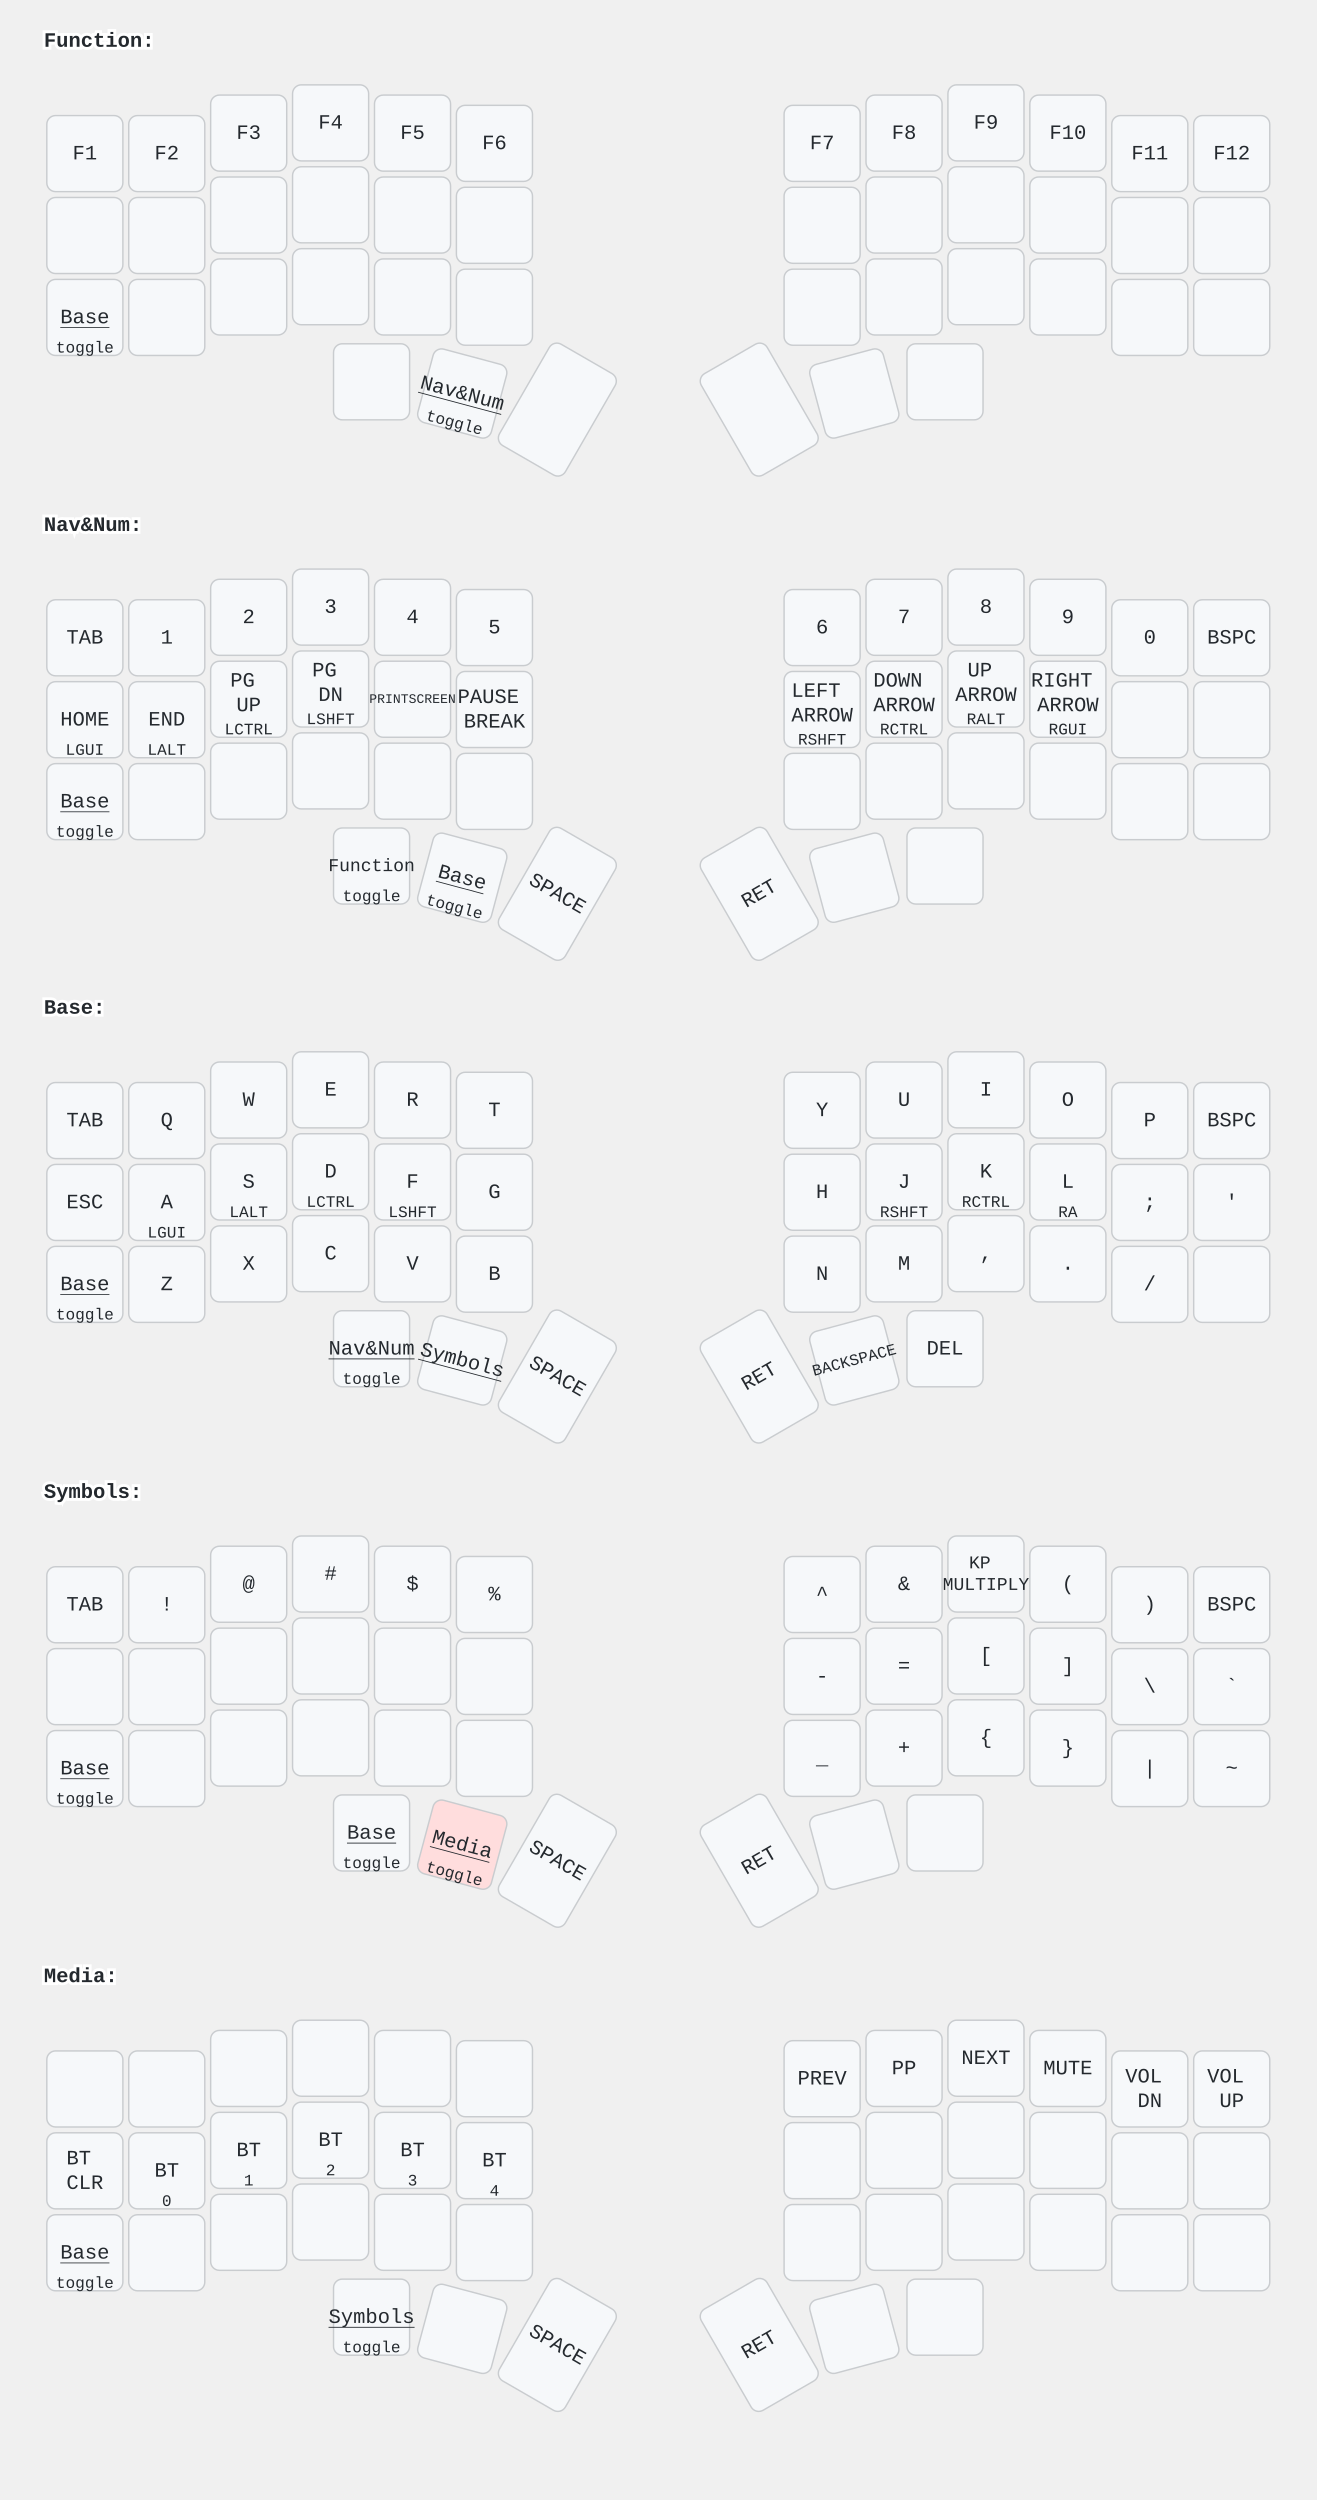
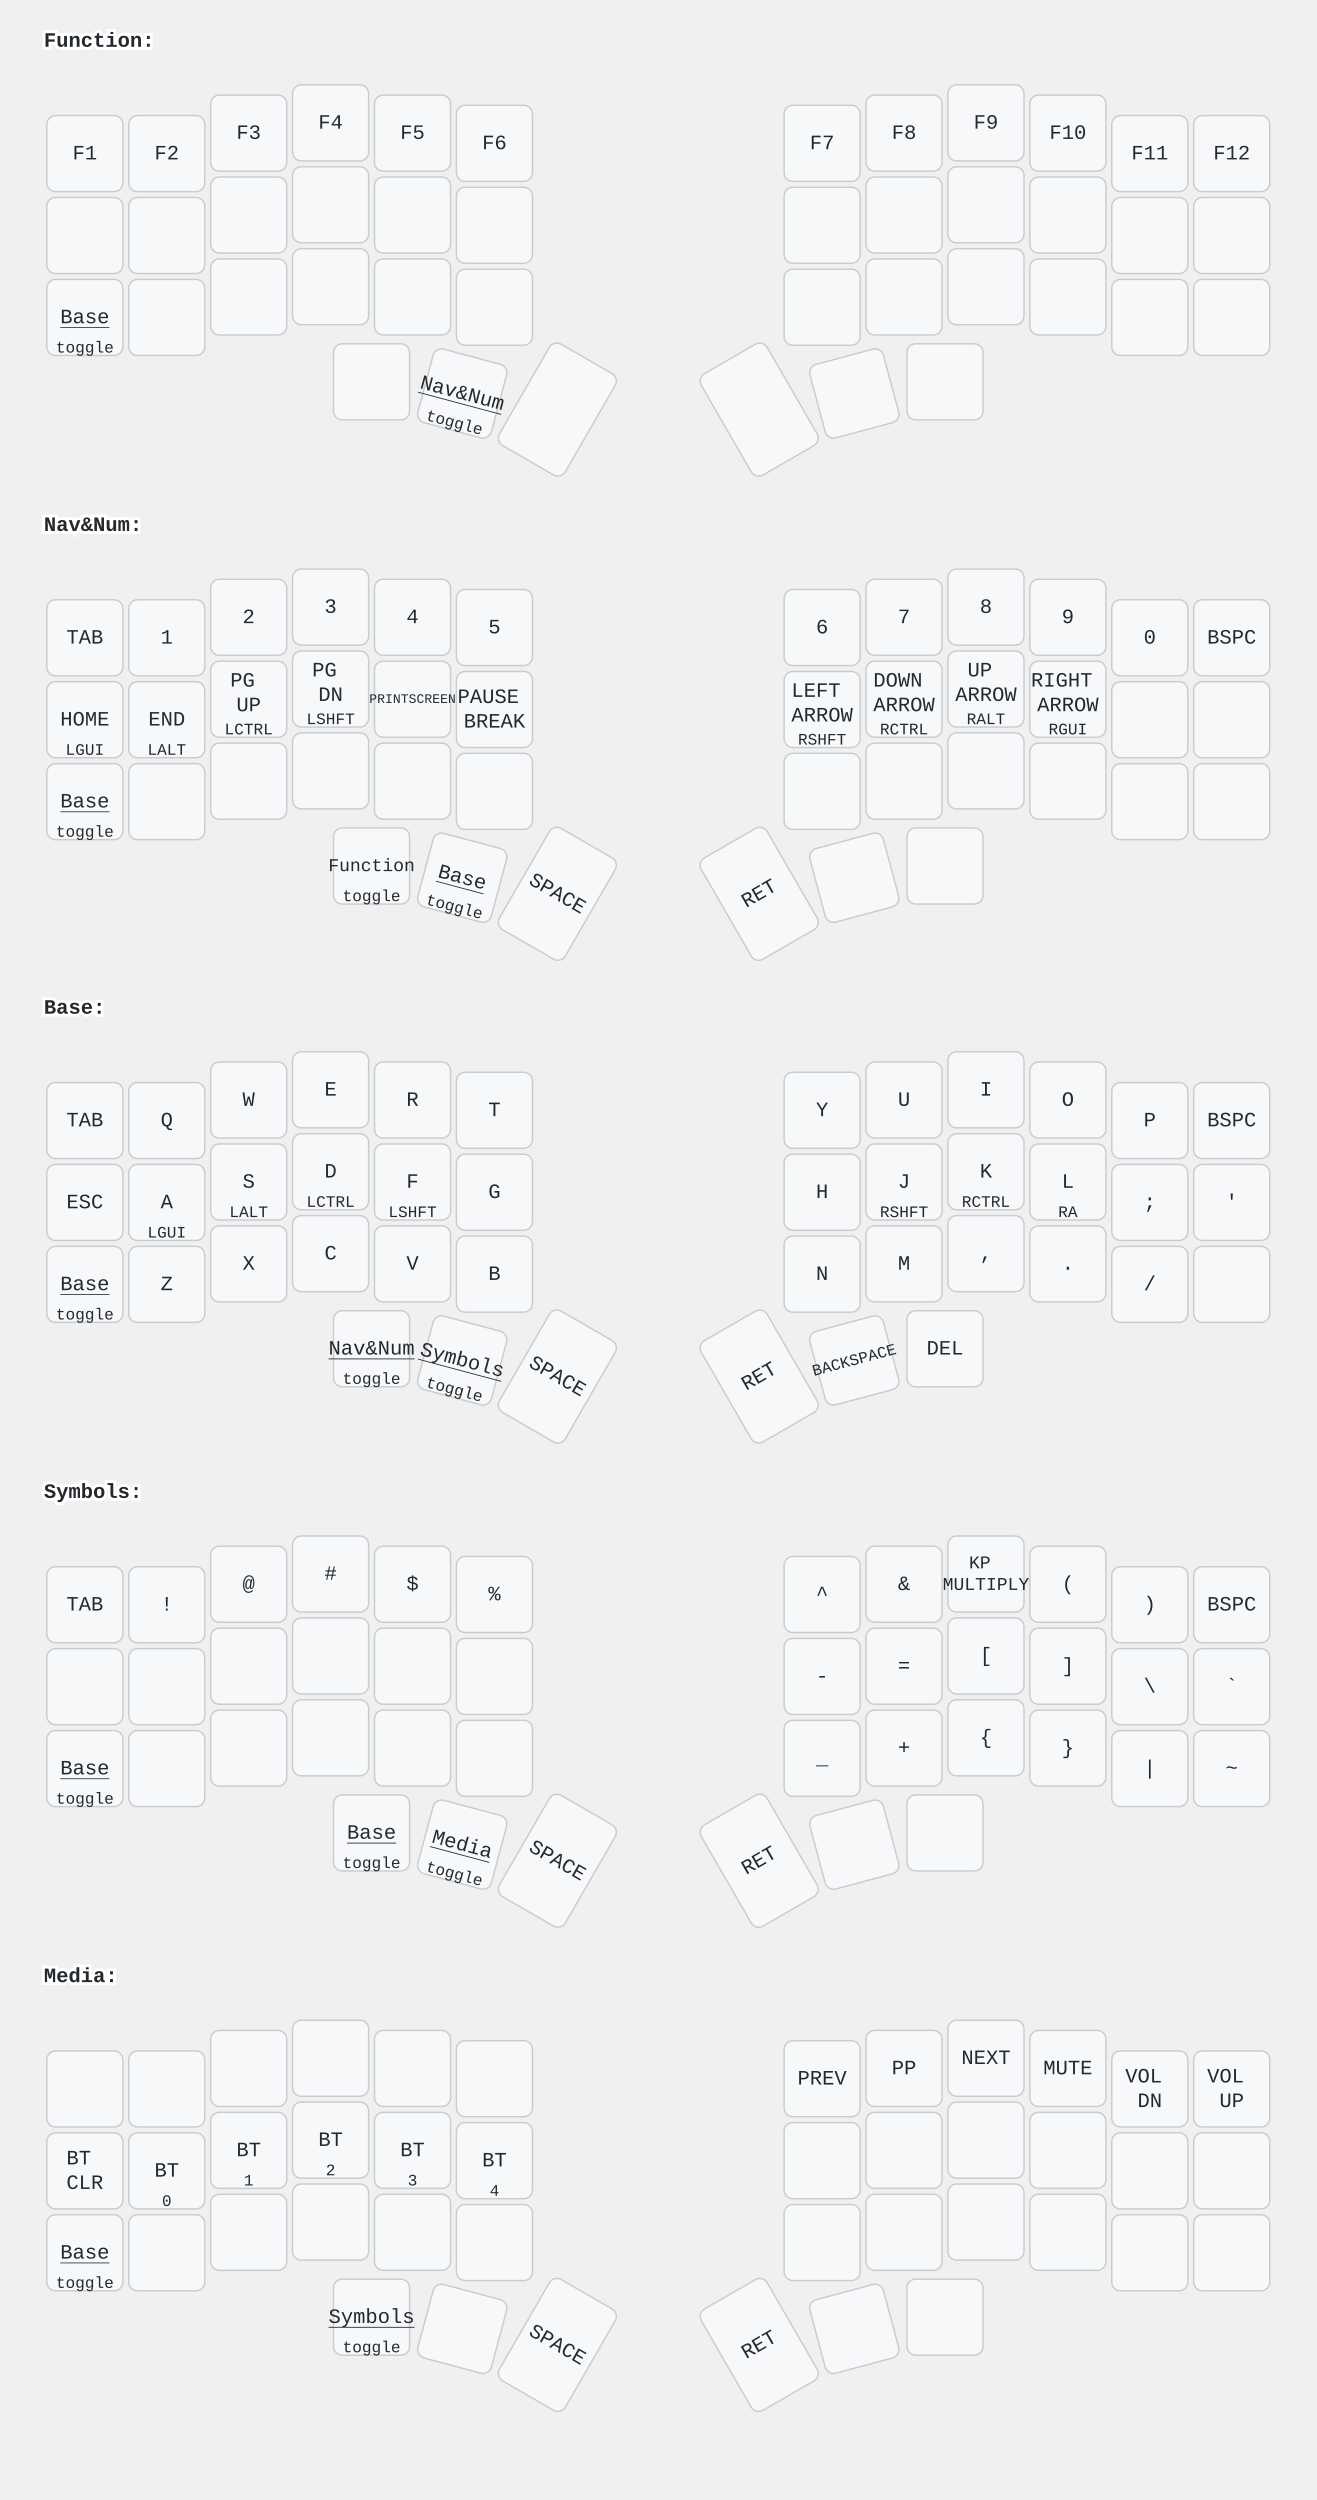
<svg xmlns="http://www.w3.org/2000/svg" width="900" height="1709" viewBox="0 0 900 1709" class="keymap">
  <style>/* inherit to force styles through use tags */
svg path {
    fill: inherit;
}

/* font and background color specifications */
svg.keymap {
    font-family: SFMono-Regular,Consolas,Liberation Mono,Menlo,monospace;
    font-size: 14px;
    font-kerning: normal;
    text-rendering: optimizeLegibility;
    fill: #24292e;
}

/* default key styling */
rect.key {
    fill: #f6f8fa;
}

rect.key, rect.combo {
    stroke: #c9cccf;
    stroke-width: 1;
}

/* default key side styling, only used is draw_key_sides is set */
rect.side {
    filter: brightness(90%);
}

/* color accent for combo boxes */
rect.combo, rect.combo-separate {
    fill: #cdf;
}

/* color accent for held keys */
rect.held, rect.combo.held {
    fill: #fdd;
}

/* color accent for ghost (optional) keys */
rect.ghost, rect.combo.ghost {
    stroke-dasharray: 4, 4;
    stroke-width: 2;
}

text {
    text-anchor: middle;
    dominant-baseline: middle;
}

/* styling for layer labels */
text.label {
    font-weight: bold;
    text-anchor: start;
    stroke: white;
    stroke-width: 4;
    paint-order: stroke;
}

/* styling for optional footer */
text.footer {
    text-anchor: end;
    dominant-baseline: auto;
    stroke: white;
    stroke-width: 4;
    paint-order: stroke;
}

/* styling for combo tap, and key non-tap label text */
text.combo, text.hold, text.shifted, text.left, text.right, text.tl, text.tr, text.bl, text.br {
    font-size: 11px;
}

text.hold, text.bl, text.br {
    text-anchor: middle;
    dominant-baseline: auto;
}

text.shifted, text.tl, text.tr {
    text-anchor: middle;
    dominant-baseline: hanging;
}

text.left, text.tl, text.bl {
    text-anchor: start;
}

text.right, text.tr, text.br {
    text-anchor: end;
}

text.layer-activator {
    text-decoration: underline;
}

/* styling for hold/shifted label text in combo box */
text.combo.hold, text.combo.shifted, text.combo.left, text.combo.right {
    font-size: 8px;
}

/* lighter symbol for transparent keys */
text.trans {
    fill: #7b7e81;
}

/* styling for combo dendrons */
path.combo {
    stroke-width: 1;
    stroke: gray;
    fill: none;
}

/* Start Tabler Icons Cleanup */
/* cannot use height/width with glyphs */
.icon-tabler &gt; path {
    fill: inherit;
    stroke: inherit;
    stroke-width: 2;
}
/* hide tabler's default box */
.icon-tabler &gt; path[stroke="none"][fill="none"] {
    visibility: hidden;
}
/* End Tabler Icons Cleanup */
</style>
  <g transform="translate(30, 0)" class="layer-Function">
    <text x="0" y="28" class="label" id="Function">Function:</text>
    <g transform="translate(0, 56)">
      <g transform="translate(28, 49)" class="key keypos-0">
        <rect rx="6" ry="6" x="-26" y="-26" width="52" height="52" class="key" />
        <text x="0" y="0" class="key tap">F1</text>
      </g>
      <g transform="translate(84, 49)" class="key keypos-1">
        <rect rx="6" ry="6" x="-26" y="-26" width="52" height="52" class="key" />
        <text x="0" y="0" class="key tap">F2</text>
      </g>
      <g transform="translate(140, 35)" class="key keypos-2">
        <rect rx="6" ry="6" x="-26" y="-26" width="52" height="52" class="key" />
        <text x="0" y="0" class="key tap">F3</text>
      </g>
      <g transform="translate(196, 28)" class="key keypos-3">
        <rect rx="6" ry="6" x="-26" y="-26" width="52" height="52" class="key" />
        <text x="0" y="0" class="key tap">F4</text>
      </g>
      <g transform="translate(252, 35)" class="key keypos-4">
        <rect rx="6" ry="6" x="-26" y="-26" width="52" height="52" class="key" />
        <text x="0" y="0" class="key tap">F5</text>
      </g>
      <g transform="translate(308, 42)" class="key keypos-5">
        <rect rx="6" ry="6" x="-26" y="-26" width="52" height="52" class="key" />
        <text x="0" y="0" class="key tap">F6</text>
      </g>
      <g transform="translate(532, 42)" class="key keypos-6">
        <rect rx="6" ry="6" x="-26" y="-26" width="52" height="52" class="key" />
        <text x="0" y="0" class="key tap">F7</text>
      </g>
      <g transform="translate(588, 35)" class="key keypos-7">
        <rect rx="6" ry="6" x="-26" y="-26" width="52" height="52" class="key" />
        <text x="0" y="0" class="key tap">F8</text>
      </g>
      <g transform="translate(644, 28)" class="key keypos-8">
        <rect rx="6" ry="6" x="-26" y="-26" width="52" height="52" class="key" />
        <text x="0" y="0" class="key tap">F9</text>
      </g>
      <g transform="translate(700, 35)" class="key keypos-9">
        <rect rx="6" ry="6" x="-26" y="-26" width="52" height="52" class="key" />
        <text x="0" y="0" class="key tap">F10</text>
      </g>
      <g transform="translate(756, 49)" class="key keypos-10">
        <rect rx="6" ry="6" x="-26" y="-26" width="52" height="52" class="key" />
        <text x="0" y="0" class="key tap">F11</text>
      </g>
      <g transform="translate(812, 49)" class="key keypos-11">
        <rect rx="6" ry="6" x="-26" y="-26" width="52" height="52" class="key" />
        <text x="0" y="0" class="key tap">F12</text>
      </g>
      <g transform="translate(28, 105)" class="key keypos-12">
        <rect rx="6" ry="6" x="-26" y="-26" width="52" height="52" class="key" />
      </g>
      <g transform="translate(84, 105)" class="key keypos-13">
        <rect rx="6" ry="6" x="-26" y="-26" width="52" height="52" class="key" />
      </g>
      <g transform="translate(140, 91)" class="key keypos-14">
        <rect rx="6" ry="6" x="-26" y="-26" width="52" height="52" class="key" />
      </g>
      <g transform="translate(196, 84)" class="key keypos-15">
        <rect rx="6" ry="6" x="-26" y="-26" width="52" height="52" class="key" />
      </g>
      <g transform="translate(252, 91)" class="key keypos-16">
        <rect rx="6" ry="6" x="-26" y="-26" width="52" height="52" class="key" />
      </g>
      <g transform="translate(308, 98)" class="key keypos-17">
        <rect rx="6" ry="6" x="-26" y="-26" width="52" height="52" class="key" />
      </g>
      <g transform="translate(532, 98)" class="key keypos-18">
        <rect rx="6" ry="6" x="-26" y="-26" width="52" height="52" class="key" />
      </g>
      <g transform="translate(588, 91)" class="key keypos-19">
        <rect rx="6" ry="6" x="-26" y="-26" width="52" height="52" class="key" />
      </g>
      <g transform="translate(644, 84)" class="key keypos-20">
        <rect rx="6" ry="6" x="-26" y="-26" width="52" height="52" class="key" />
      </g>
      <g transform="translate(700, 91)" class="key keypos-21">
        <rect rx="6" ry="6" x="-26" y="-26" width="52" height="52" class="key" />
      </g>
      <g transform="translate(756, 105)" class="key keypos-22">
        <rect rx="6" ry="6" x="-26" y="-26" width="52" height="52" class="key" />
      </g>
      <g transform="translate(812, 105)" class="key keypos-23">
        <rect rx="6" ry="6" x="-26" y="-26" width="52" height="52" class="key" />
      </g>
      <g transform="translate(28, 161)" class="key keypos-24">
        <rect rx="6" ry="6" x="-26" y="-26" width="52" height="52" class="key" />
        <a href="#Base">
          <text x="0" y="0" class="key tap layer-activator">Base</text>
        </a>
        <text x="0" y="24" class="key hold">toggle</text>
      </g>
      <g transform="translate(84, 161)" class="key keypos-25">
        <rect rx="6" ry="6" x="-26" y="-26" width="52" height="52" class="key" />
      </g>
      <g transform="translate(140, 147)" class="key keypos-26">
        <rect rx="6" ry="6" x="-26" y="-26" width="52" height="52" class="key" />
      </g>
      <g transform="translate(196, 140)" class="key keypos-27">
        <rect rx="6" ry="6" x="-26" y="-26" width="52" height="52" class="key" />
      </g>
      <g transform="translate(252, 147)" class="key keypos-28">
        <rect rx="6" ry="6" x="-26" y="-26" width="52" height="52" class="key" />
      </g>
      <g transform="translate(308, 154)" class="key keypos-29">
        <rect rx="6" ry="6" x="-26" y="-26" width="52" height="52" class="key" />
      </g>
      <g transform="translate(532, 154)" class="key keypos-30">
        <rect rx="6" ry="6" x="-26" y="-26" width="52" height="52" class="key" />
      </g>
      <g transform="translate(588, 147)" class="key keypos-31">
        <rect rx="6" ry="6" x="-26" y="-26" width="52" height="52" class="key" />
      </g>
      <g transform="translate(644, 140)" class="key keypos-32">
        <rect rx="6" ry="6" x="-26" y="-26" width="52" height="52" class="key" />
      </g>
      <g transform="translate(700, 147)" class="key keypos-33">
        <rect rx="6" ry="6" x="-26" y="-26" width="52" height="52" class="key" />
      </g>
      <g transform="translate(756, 161)" class="key keypos-34">
        <rect rx="6" ry="6" x="-26" y="-26" width="52" height="52" class="key" />
      </g>
      <g transform="translate(812, 161)" class="key keypos-35">
        <rect rx="6" ry="6" x="-26" y="-26" width="52" height="52" class="key" />
      </g>
      <g transform="translate(224, 205)" class="key keypos-36">
        <rect rx="6" ry="6" x="-26" y="-26" width="52" height="52" class="key" />
      </g>
      <g transform="translate(286, 213) rotate(15.0)" class="key keypos-37">
        <rect rx="6" ry="6" x="-26" y="-26" width="52" height="52" class="key" />
        <a href="#NavNum">
          <text x="0" y="0" class="key tap layer-activator">Nav&amp;Num</text>
        </a>
        <text x="0" y="24" class="key hold">toggle</text>
      </g>
      <g transform="translate(351, 224) rotate(30.0)" class="key keypos-38">
        <rect rx="6" ry="6" x="-26" y="-40" width="52" height="80" class="key" />
      </g>
      <g transform="translate(489, 224) rotate(-30.0)" class="key keypos-39">
        <rect rx="6" ry="6" x="-26" y="-40" width="52" height="80" class="key" />
      </g>
      <g transform="translate(554, 213) rotate(-15.0)" class="key keypos-40">
        <rect rx="6" ry="6" x="-26" y="-26" width="52" height="52" class="key" />
      </g>
      <g transform="translate(616, 205)" class="key keypos-41">
        <rect rx="6" ry="6" x="-26" y="-26" width="52" height="52" class="key" />
      </g>
    </g>
  </g>
  <g transform="translate(30, 331)" class="layer-Nav&amp;Num">
    <text x="0" y="28" class="label" id="NavNum">Nav&amp;Num:</text>
    <g transform="translate(0, 56)">
      <g transform="translate(28, 49)" class="key keypos-0">
        <rect rx="6" ry="6" x="-26" y="-26" width="52" height="52" class="key" />
        <text x="0" y="0" class="key tap">TAB</text>
      </g>
      <g transform="translate(84, 49)" class="key keypos-1">
        <rect rx="6" ry="6" x="-26" y="-26" width="52" height="52" class="key" />
        <text x="0" y="0" class="key tap">1</text>
      </g>
      <g transform="translate(140, 35)" class="key keypos-2">
        <rect rx="6" ry="6" x="-26" y="-26" width="52" height="52" class="key" />
        <text x="0" y="0" class="key tap">2</text>
      </g>
      <g transform="translate(196, 28)" class="key keypos-3">
        <rect rx="6" ry="6" x="-26" y="-26" width="52" height="52" class="key" />
        <text x="0" y="0" class="key tap">3</text>
      </g>
      <g transform="translate(252, 35)" class="key keypos-4">
        <rect rx="6" ry="6" x="-26" y="-26" width="52" height="52" class="key" />
        <text x="0" y="0" class="key tap">4</text>
      </g>
      <g transform="translate(308, 42)" class="key keypos-5">
        <rect rx="6" ry="6" x="-26" y="-26" width="52" height="52" class="key" />
        <text x="0" y="0" class="key tap">5</text>
      </g>
      <g transform="translate(532, 42)" class="key keypos-6">
        <rect rx="6" ry="6" x="-26" y="-26" width="52" height="52" class="key" />
        <text x="0" y="0" class="key tap">6</text>
      </g>
      <g transform="translate(588, 35)" class="key keypos-7">
        <rect rx="6" ry="6" x="-26" y="-26" width="52" height="52" class="key" />
        <text x="0" y="0" class="key tap">7</text>
      </g>
      <g transform="translate(644, 28)" class="key keypos-8">
        <rect rx="6" ry="6" x="-26" y="-26" width="52" height="52" class="key" />
        <text x="0" y="0" class="key tap">8</text>
      </g>
      <g transform="translate(700, 35)" class="key keypos-9">
        <rect rx="6" ry="6" x="-26" y="-26" width="52" height="52" class="key" />
        <text x="0" y="0" class="key tap">9</text>
      </g>
      <g transform="translate(756, 49)" class="key keypos-10">
        <rect rx="6" ry="6" x="-26" y="-26" width="52" height="52" class="key" />
        <text x="0" y="0" class="key tap">0</text>
      </g>
      <g transform="translate(812, 49)" class="key keypos-11">
        <rect rx="6" ry="6" x="-26" y="-26" width="52" height="52" class="key" />
        <text x="0" y="0" class="key tap">BSPC</text>
      </g>
      <g transform="translate(28, 105)" class="key keypos-12">
        <rect rx="6" ry="6" x="-26" y="-26" width="52" height="52" class="key" />
        <text x="0" y="0" class="key tap">HOME</text>
        <text x="0" y="24" class="key hold">LGUI</text>
      </g>
      <g transform="translate(84, 105)" class="key keypos-13">
        <rect rx="6" ry="6" x="-26" y="-26" width="52" height="52" class="key" />
        <text x="0" y="0" class="key tap">END</text>
        <text x="0" y="24" class="key hold">LALT</text>
      </g>
      <g transform="translate(140, 91)" class="key keypos-14">
        <rect rx="6" ry="6" x="-26" y="-26" width="52" height="52" class="key" />
        <text x="0" y="0" class="key tap">
          <tspan x="0" dy="-0.9em">PG</tspan>
          <tspan x="0" dy="1.2em">UP</tspan>
        </text>
        <text x="0" y="24" class="key hold">LCTRL</text>
      </g>
      <g transform="translate(196, 84)" class="key keypos-15">
        <rect rx="6" ry="6" x="-26" y="-26" width="52" height="52" class="key" />
        <text x="0" y="0" class="key tap">
          <tspan x="0" dy="-0.9em">PG</tspan>
          <tspan x="0" dy="1.2em">DN</tspan>
        </text>
        <text x="0" y="24" class="key hold">LSHFT</text>
      </g>
      <g transform="translate(252, 91)" class="key keypos-16">
        <rect rx="6" ry="6" x="-26" y="-26" width="52" height="52" class="key" />
        <text x="0" y="0" class="key tap">
          <tspan style="font-size: 64%">PRINTSCREEN</tspan>
        </text>
      </g>
      <g transform="translate(308, 98)" class="key keypos-17">
        <rect rx="6" ry="6" x="-26" y="-26" width="52" height="52" class="key" />
        <text x="0" y="0" class="key tap">
          <tspan x="0" dy="-0.6em">PAUSE</tspan>
          <tspan x="0" dy="1.2em">BREAK</tspan>
        </text>
      </g>
      <g transform="translate(532, 98)" class="key keypos-18">
        <rect rx="6" ry="6" x="-26" y="-26" width="52" height="52" class="key" />
        <text x="0" y="0" class="key tap">
          <tspan x="0" dy="-0.9em">LEFT</tspan>
          <tspan x="0" dy="1.2em">ARROW</tspan>
        </text>
        <text x="0" y="24" class="key hold">RSHFT</text>
      </g>
      <g transform="translate(588, 91)" class="key keypos-19">
        <rect rx="6" ry="6" x="-26" y="-26" width="52" height="52" class="key" />
        <text x="0" y="0" class="key tap">
          <tspan x="0" dy="-0.9em">DOWN</tspan>
          <tspan x="0" dy="1.2em">ARROW</tspan>
        </text>
        <text x="0" y="24" class="key hold">RCTRL</text>
      </g>
      <g transform="translate(644, 84)" class="key keypos-20">
        <rect rx="6" ry="6" x="-26" y="-26" width="52" height="52" class="key" />
        <text x="0" y="0" class="key tap">
          <tspan x="0" dy="-0.9em">UP</tspan>
          <tspan x="0" dy="1.2em">ARROW</tspan>
        </text>
        <text x="0" y="24" class="key hold">RALT</text>
      </g>
      <g transform="translate(700, 91)" class="key keypos-21">
        <rect rx="6" ry="6" x="-26" y="-26" width="52" height="52" class="key" />
        <text x="0" y="0" class="key tap">
          <tspan x="0" dy="-0.9em">RIGHT</tspan>
          <tspan x="0" dy="1.2em">ARROW</tspan>
        </text>
        <text x="0" y="24" class="key hold">RGUI</text>
      </g>
      <g transform="translate(756, 105)" class="key keypos-22">
        <rect rx="6" ry="6" x="-26" y="-26" width="52" height="52" class="key" />
      </g>
      <g transform="translate(812, 105)" class="key keypos-23">
        <rect rx="6" ry="6" x="-26" y="-26" width="52" height="52" class="key" />
      </g>
      <g transform="translate(28, 161)" class="key keypos-24">
        <rect rx="6" ry="6" x="-26" y="-26" width="52" height="52" class="key" />
        <a href="#Base">
          <text x="0" y="0" class="key tap layer-activator">Base</text>
        </a>
        <text x="0" y="24" class="key hold">toggle</text>
      </g>
      <g transform="translate(84, 161)" class="key keypos-25">
        <rect rx="6" ry="6" x="-26" y="-26" width="52" height="52" class="key" />
      </g>
      <g transform="translate(140, 147)" class="key keypos-26">
        <rect rx="6" ry="6" x="-26" y="-26" width="52" height="52" class="key" />
      </g>
      <g transform="translate(196, 140)" class="key keypos-27">
        <rect rx="6" ry="6" x="-26" y="-26" width="52" height="52" class="key" />
      </g>
      <g transform="translate(252, 147)" class="key keypos-28">
        <rect rx="6" ry="6" x="-26" y="-26" width="52" height="52" class="key" />
      </g>
      <g transform="translate(308, 154)" class="key keypos-29">
        <rect rx="6" ry="6" x="-26" y="-26" width="52" height="52" class="key" />
      </g>
      <g transform="translate(532, 154)" class="key keypos-30">
        <rect rx="6" ry="6" x="-26" y="-26" width="52" height="52" class="key" />
      </g>
      <g transform="translate(588, 147)" class="key keypos-31">
        <rect rx="6" ry="6" x="-26" y="-26" width="52" height="52" class="key" />
      </g>
      <g transform="translate(644, 140)" class="key keypos-32">
        <rect rx="6" ry="6" x="-26" y="-26" width="52" height="52" class="key" />
      </g>
      <g transform="translate(700, 147)" class="key keypos-33">
        <rect rx="6" ry="6" x="-26" y="-26" width="52" height="52" class="key" />
      </g>
      <g transform="translate(756, 161)" class="key keypos-34">
        <rect rx="6" ry="6" x="-26" y="-26" width="52" height="52" class="key" />
      </g>
      <g transform="translate(812, 161)" class="key keypos-35">
        <rect rx="6" ry="6" x="-26" y="-26" width="52" height="52" class="key" />
      </g>
      <g transform="translate(224, 205)" class="key keypos-36">
        <rect rx="6" ry="6" x="-26" y="-26" width="52" height="52" class="key" />
        <a href="#Function">
          <text x="0" y="0" class="key tap layer-activator">
            <tspan style="font-size: 88%">Function</tspan>
          </text>
        </a>
        <text x="0" y="24" class="key hold">toggle</text>
      </g>
      <g transform="translate(286, 213) rotate(15.0)" class="key keypos-37">
        <rect rx="6" ry="6" x="-26" y="-26" width="52" height="52" class="key" />
        <a href="#Base">
          <text x="0" y="0" class="key tap layer-activator">Base</text>
        </a>
        <text x="0" y="24" class="key hold">toggle</text>
      </g>
      <g transform="translate(351, 224) rotate(30.0)" class="key keypos-38">
        <rect rx="6" ry="6" x="-26" y="-40" width="52" height="80" class="key" />
        <text x="0" y="0" class="key tap">SPACE</text>
      </g>
      <g transform="translate(489, 224) rotate(-30.0)" class="key keypos-39">
        <rect rx="6" ry="6" x="-26" y="-40" width="52" height="80" class="key" />
        <text x="0" y="0" class="key tap">RET</text>
      </g>
      <g transform="translate(554, 213) rotate(-15.0)" class="key keypos-40">
        <rect rx="6" ry="6" x="-26" y="-26" width="52" height="52" class="key" />
      </g>
      <g transform="translate(616, 205)" class="key keypos-41">
        <rect rx="6" ry="6" x="-26" y="-26" width="52" height="52" class="key" />
      </g>
    </g>
  </g>
  <g transform="translate(30, 661)" class="layer-Base">
    <text x="0" y="28" class="label" id="Base">Base:</text>
    <g transform="translate(0, 56)">
      <g transform="translate(28, 49)" class="key keypos-0">
        <rect rx="6" ry="6" x="-26" y="-26" width="52" height="52" class="key" />
        <text x="0" y="0" class="key tap">TAB</text>
      </g>
      <g transform="translate(84, 49)" class="key keypos-1">
        <rect rx="6" ry="6" x="-26" y="-26" width="52" height="52" class="key" />
        <text x="0" y="0" class="key tap">Q</text>
      </g>
      <g transform="translate(140, 35)" class="key keypos-2">
        <rect rx="6" ry="6" x="-26" y="-26" width="52" height="52" class="key" />
        <text x="0" y="0" class="key tap">W</text>
      </g>
      <g transform="translate(196, 28)" class="key keypos-3">
        <rect rx="6" ry="6" x="-26" y="-26" width="52" height="52" class="key" />
        <text x="0" y="0" class="key tap">E</text>
      </g>
      <g transform="translate(252, 35)" class="key keypos-4">
        <rect rx="6" ry="6" x="-26" y="-26" width="52" height="52" class="key" />
        <text x="0" y="0" class="key tap">R</text>
      </g>
      <g transform="translate(308, 42)" class="key keypos-5">
        <rect rx="6" ry="6" x="-26" y="-26" width="52" height="52" class="key" />
        <text x="0" y="0" class="key tap">T</text>
      </g>
      <g transform="translate(532, 42)" class="key keypos-6">
        <rect rx="6" ry="6" x="-26" y="-26" width="52" height="52" class="key" />
        <text x="0" y="0" class="key tap">Y</text>
      </g>
      <g transform="translate(588, 35)" class="key keypos-7">
        <rect rx="6" ry="6" x="-26" y="-26" width="52" height="52" class="key" />
        <text x="0" y="0" class="key tap">U</text>
      </g>
      <g transform="translate(644, 28)" class="key keypos-8">
        <rect rx="6" ry="6" x="-26" y="-26" width="52" height="52" class="key" />
        <text x="0" y="0" class="key tap">I</text>
      </g>
      <g transform="translate(700, 35)" class="key keypos-9">
        <rect rx="6" ry="6" x="-26" y="-26" width="52" height="52" class="key" />
        <text x="0" y="0" class="key tap">O</text>
      </g>
      <g transform="translate(756, 49)" class="key keypos-10">
        <rect rx="6" ry="6" x="-26" y="-26" width="52" height="52" class="key" />
        <text x="0" y="0" class="key tap">P</text>
      </g>
      <g transform="translate(812, 49)" class="key keypos-11">
        <rect rx="6" ry="6" x="-26" y="-26" width="52" height="52" class="key" />
        <text x="0" y="0" class="key tap">BSPC</text>
      </g>
      <g transform="translate(28, 105)" class="key keypos-12">
        <rect rx="6" ry="6" x="-26" y="-26" width="52" height="52" class="key" />
        <text x="0" y="0" class="key tap">ESC</text>
      </g>
      <g transform="translate(84, 105)" class="key keypos-13">
        <rect rx="6" ry="6" x="-26" y="-26" width="52" height="52" class="key" />
        <text x="0" y="0" class="key tap">A</text>
        <text x="0" y="24" class="key hold">LGUI</text>
      </g>
      <g transform="translate(140, 91)" class="key keypos-14">
        <rect rx="6" ry="6" x="-26" y="-26" width="52" height="52" class="key" />
        <text x="0" y="0" class="key tap">S</text>
        <text x="0" y="24" class="key hold">LALT</text>
      </g>
      <g transform="translate(196, 84)" class="key keypos-15">
        <rect rx="6" ry="6" x="-26" y="-26" width="52" height="52" class="key" />
        <text x="0" y="0" class="key tap">D</text>
        <text x="0" y="24" class="key hold">LCTRL</text>
      </g>
      <g transform="translate(252, 91)" class="key keypos-16">
        <rect rx="6" ry="6" x="-26" y="-26" width="52" height="52" class="key" />
        <text x="0" y="0" class="key tap">F</text>
        <text x="0" y="24" class="key hold">LSHFT</text>
      </g>
      <g transform="translate(308, 98)" class="key keypos-17">
        <rect rx="6" ry="6" x="-26" y="-26" width="52" height="52" class="key" />
        <text x="0" y="0" class="key tap">G</text>
      </g>
      <g transform="translate(532, 98)" class="key keypos-18">
        <rect rx="6" ry="6" x="-26" y="-26" width="52" height="52" class="key" />
        <text x="0" y="0" class="key tap">H</text>
      </g>
      <g transform="translate(588, 91)" class="key keypos-19">
        <rect rx="6" ry="6" x="-26" y="-26" width="52" height="52" class="key" />
        <text x="0" y="0" class="key tap">J</text>
        <text x="0" y="24" class="key hold">RSHFT</text>
      </g>
      <g transform="translate(644, 84)" class="key keypos-20">
        <rect rx="6" ry="6" x="-26" y="-26" width="52" height="52" class="key" />
        <text x="0" y="0" class="key tap">K</text>
        <text x="0" y="24" class="key hold">RCTRL</text>
      </g>
      <g transform="translate(700, 91)" class="key keypos-21">
        <rect rx="6" ry="6" x="-26" y="-26" width="52" height="52" class="key" />
        <text x="0" y="0" class="key tap">L</text>
        <text x="0" y="24" class="key hold">RA</text>
      </g>
      <g transform="translate(756, 105)" class="key keypos-22">
        <rect rx="6" ry="6" x="-26" y="-26" width="52" height="52" class="key" />
        <text x="0" y="0" class="key tap">;</text>
      </g>
      <g transform="translate(812, 105)" class="key keypos-23">
        <rect rx="6" ry="6" x="-26" y="-26" width="52" height="52" class="key" />
        <text x="0" y="0" class="key tap">'</text>
      </g>
      <g transform="translate(28, 161)" class="key keypos-24">
        <rect rx="6" ry="6" x="-26" y="-26" width="52" height="52" class="key" />
        <a href="#Base">
          <text x="0" y="0" class="key tap layer-activator">Base</text>
        </a>
        <text x="0" y="24" class="key hold">toggle</text>
      </g>
      <g transform="translate(84, 161)" class="key keypos-25">
        <rect rx="6" ry="6" x="-26" y="-26" width="52" height="52" class="key" />
        <text x="0" y="0" class="key tap">Z</text>
      </g>
      <g transform="translate(140, 147)" class="key keypos-26">
        <rect rx="6" ry="6" x="-26" y="-26" width="52" height="52" class="key" />
        <text x="0" y="0" class="key tap">X</text>
      </g>
      <g transform="translate(196, 140)" class="key keypos-27">
        <rect rx="6" ry="6" x="-26" y="-26" width="52" height="52" class="key" />
        <text x="0" y="0" class="key tap">C</text>
      </g>
      <g transform="translate(252, 147)" class="key keypos-28">
        <rect rx="6" ry="6" x="-26" y="-26" width="52" height="52" class="key" />
        <text x="0" y="0" class="key tap">V</text>
      </g>
      <g transform="translate(308, 154)" class="key keypos-29">
        <rect rx="6" ry="6" x="-26" y="-26" width="52" height="52" class="key" />
        <text x="0" y="0" class="key tap">B</text>
      </g>
      <g transform="translate(532, 154)" class="key keypos-30">
        <rect rx="6" ry="6" x="-26" y="-26" width="52" height="52" class="key" />
        <text x="0" y="0" class="key tap">N</text>
      </g>
      <g transform="translate(588, 147)" class="key keypos-31">
        <rect rx="6" ry="6" x="-26" y="-26" width="52" height="52" class="key" />
        <text x="0" y="0" class="key tap">M</text>
      </g>
      <g transform="translate(644, 140)" class="key keypos-32">
        <rect rx="6" ry="6" x="-26" y="-26" width="52" height="52" class="key" />
        <text x="0" y="0" class="key tap">,</text>
      </g>
      <g transform="translate(700, 147)" class="key keypos-33">
        <rect rx="6" ry="6" x="-26" y="-26" width="52" height="52" class="key" />
        <text x="0" y="0" class="key tap">.</text>
      </g>
      <g transform="translate(756, 161)" class="key keypos-34">
        <rect rx="6" ry="6" x="-26" y="-26" width="52" height="52" class="key" />
        <text x="0" y="0" class="key tap">/</text>
      </g>
      <g transform="translate(812, 161)" class="key keypos-35">
        <rect rx="6" ry="6" x="-26" y="-26" width="52" height="52" class="key" />
      </g>
      <g transform="translate(224, 205)" class="key keypos-36">
        <rect rx="6" ry="6" x="-26" y="-26" width="52" height="52" class="key" />
        <a href="#NavNum">
          <text x="0" y="0" class="key tap layer-activator">Nav&amp;Num</text>
        </a>
        <text x="0" y="24" class="key hold">toggle</text>
      </g>
      <g transform="translate(286, 213) rotate(15.0)" class="key keypos-37">
        <rect rx="6" ry="6" x="-26" y="-26" width="52" height="52" class="key" />
        <a href="#Symbols">
          <text x="0" y="0" class="key tap layer-activator">Symbols</text>
        </a>
+         <text x="0" y="24" class="key hold">toggle</text>
      </g>
      <g transform="translate(351, 224) rotate(30.0)" class="key keypos-38">
        <rect rx="6" ry="6" x="-26" y="-40" width="52" height="80" class="key" />
        <text x="0" y="0" class="key tap">SPACE</text>
      </g>
      <g transform="translate(489, 224) rotate(-30.0)" class="key keypos-39">
        <rect rx="6" ry="6" x="-26" y="-40" width="52" height="80" class="key" />
        <text x="0" y="0" class="key tap">RET</text>
      </g>
      <g transform="translate(554, 213) rotate(-15.0)" class="key keypos-40">
        <rect rx="6" ry="6" x="-26" y="-26" width="52" height="52" class="key" />
        <text x="0" y="0" class="key tap">
          <tspan style="font-size: 78%">BACKSPACE</tspan>
        </text>
      </g>
      <g transform="translate(616, 205)" class="key keypos-41">
        <rect rx="6" ry="6" x="-26" y="-26" width="52" height="52" class="key" />
        <text x="0" y="0" class="key tap">DEL</text>
      </g>
    </g>
  </g>
  <g transform="translate(30, 992)" class="layer-Symbols">
    <text x="0" y="28" class="label" id="Symbols">Symbols:</text>
    <g transform="translate(0, 56)">
      <g transform="translate(28, 49)" class="key keypos-0">
        <rect rx="6" ry="6" x="-26" y="-26" width="52" height="52" class="key" />
        <text x="0" y="0" class="key tap">TAB</text>
      </g>
      <g transform="translate(84, 49)" class="key keypos-1">
        <rect rx="6" ry="6" x="-26" y="-26" width="52" height="52" class="key" />
        <text x="0" y="0" class="key tap">!</text>
      </g>
      <g transform="translate(140, 35)" class="key keypos-2">
        <rect rx="6" ry="6" x="-26" y="-26" width="52" height="52" class="key" />
        <text x="0" y="0" class="key tap">@</text>
      </g>
      <g transform="translate(196, 28)" class="key keypos-3">
        <rect rx="6" ry="6" x="-26" y="-26" width="52" height="52" class="key" />
        <text x="0" y="0" class="key tap">#</text>
      </g>
      <g transform="translate(252, 35)" class="key keypos-4">
        <rect rx="6" ry="6" x="-26" y="-26" width="52" height="52" class="key" />
        <text x="0" y="0" class="key tap">$</text>
      </g>
      <g transform="translate(308, 42)" class="key keypos-5">
        <rect rx="6" ry="6" x="-26" y="-26" width="52" height="52" class="key" />
        <text x="0" y="0" class="key tap">%</text>
      </g>
      <g transform="translate(532, 42)" class="key keypos-6">
        <rect rx="6" ry="6" x="-26" y="-26" width="52" height="52" class="key" />
        <text x="0" y="0" class="key tap">^</text>
      </g>
      <g transform="translate(588, 35)" class="key keypos-7">
        <rect rx="6" ry="6" x="-26" y="-26" width="52" height="52" class="key" />
        <text x="0" y="0" class="key tap">&amp;</text>
      </g>
      <g transform="translate(644, 28)" class="key keypos-8">
        <rect rx="6" ry="6" x="-26" y="-26" width="52" height="52" class="key" />
        <text x="0" y="0" class="key tap">
          <tspan x="0" dy="-0.6em" style="font-size: 88%">KP</tspan>
          <tspan x="0" dy="1.2em" style="font-size: 88%">MULTIPLY</tspan>
        </text>
      </g>
      <g transform="translate(700, 35)" class="key keypos-9">
        <rect rx="6" ry="6" x="-26" y="-26" width="52" height="52" class="key" />
        <text x="0" y="0" class="key tap">(</text>
      </g>
      <g transform="translate(756, 49)" class="key keypos-10">
        <rect rx="6" ry="6" x="-26" y="-26" width="52" height="52" class="key" />
        <text x="0" y="0" class="key tap">)</text>
      </g>
      <g transform="translate(812, 49)" class="key keypos-11">
        <rect rx="6" ry="6" x="-26" y="-26" width="52" height="52" class="key" />
        <text x="0" y="0" class="key tap">BSPC</text>
      </g>
      <g transform="translate(28, 105)" class="key keypos-12">
        <rect rx="6" ry="6" x="-26" y="-26" width="52" height="52" class="key" />
      </g>
      <g transform="translate(84, 105)" class="key keypos-13">
        <rect rx="6" ry="6" x="-26" y="-26" width="52" height="52" class="key" />
      </g>
      <g transform="translate(140, 91)" class="key keypos-14">
        <rect rx="6" ry="6" x="-26" y="-26" width="52" height="52" class="key" />
      </g>
      <g transform="translate(196, 84)" class="key keypos-15">
        <rect rx="6" ry="6" x="-26" y="-26" width="52" height="52" class="key" />
      </g>
      <g transform="translate(252, 91)" class="key keypos-16">
        <rect rx="6" ry="6" x="-26" y="-26" width="52" height="52" class="key" />
      </g>
      <g transform="translate(308, 98)" class="key keypos-17">
        <rect rx="6" ry="6" x="-26" y="-26" width="52" height="52" class="key" />
      </g>
      <g transform="translate(532, 98)" class="key keypos-18">
        <rect rx="6" ry="6" x="-26" y="-26" width="52" height="52" class="key" />
        <text x="0" y="0" class="key tap">-</text>
      </g>
      <g transform="translate(588, 91)" class="key keypos-19">
        <rect rx="6" ry="6" x="-26" y="-26" width="52" height="52" class="key" />
        <text x="0" y="0" class="key tap">=</text>
      </g>
      <g transform="translate(644, 84)" class="key keypos-20">
        <rect rx="6" ry="6" x="-26" y="-26" width="52" height="52" class="key" />
        <text x="0" y="0" class="key tap">[</text>
      </g>
      <g transform="translate(700, 91)" class="key keypos-21">
        <rect rx="6" ry="6" x="-26" y="-26" width="52" height="52" class="key" />
        <text x="0" y="0" class="key tap">]</text>
      </g>
      <g transform="translate(756, 105)" class="key keypos-22">
        <rect rx="6" ry="6" x="-26" y="-26" width="52" height="52" class="key" />
        <text x="0" y="0" class="key tap">\</text>
      </g>
      <g transform="translate(812, 105)" class="key keypos-23">
        <rect rx="6" ry="6" x="-26" y="-26" width="52" height="52" class="key" />
        <text x="0" y="0" class="key tap">`</text>
      </g>
      <g transform="translate(28, 161)" class="key keypos-24">
        <rect rx="6" ry="6" x="-26" y="-26" width="52" height="52" class="key" />
        <a href="#Base">
          <text x="0" y="0" class="key tap layer-activator">Base</text>
        </a>
        <text x="0" y="24" class="key hold">toggle</text>
      </g>
      <g transform="translate(84, 161)" class="key keypos-25">
        <rect rx="6" ry="6" x="-26" y="-26" width="52" height="52" class="key" />
      </g>
      <g transform="translate(140, 147)" class="key keypos-26">
        <rect rx="6" ry="6" x="-26" y="-26" width="52" height="52" class="key" />
      </g>
      <g transform="translate(196, 140)" class="key keypos-27">
        <rect rx="6" ry="6" x="-26" y="-26" width="52" height="52" class="key" />
      </g>
      <g transform="translate(252, 147)" class="key keypos-28">
        <rect rx="6" ry="6" x="-26" y="-26" width="52" height="52" class="key" />
      </g>
      <g transform="translate(308, 154)" class="key keypos-29">
        <rect rx="6" ry="6" x="-26" y="-26" width="52" height="52" class="key" />
      </g>
      <g transform="translate(532, 154)" class="key keypos-30">
        <rect rx="6" ry="6" x="-26" y="-26" width="52" height="52" class="key" />
        <text x="0" y="0" class="key tap">_</text>
      </g>
      <g transform="translate(588, 147)" class="key keypos-31">
        <rect rx="6" ry="6" x="-26" y="-26" width="52" height="52" class="key" />
        <text x="0" y="0" class="key tap">+</text>
      </g>
      <g transform="translate(644, 140)" class="key keypos-32">
        <rect rx="6" ry="6" x="-26" y="-26" width="52" height="52" class="key" />
        <text x="0" y="0" class="key tap">{</text>
      </g>
      <g transform="translate(700, 147)" class="key keypos-33">
        <rect rx="6" ry="6" x="-26" y="-26" width="52" height="52" class="key" />
        <text x="0" y="0" class="key tap">}</text>
      </g>
      <g transform="translate(756, 161)" class="key keypos-34">
        <rect rx="6" ry="6" x="-26" y="-26" width="52" height="52" class="key" />
        <text x="0" y="0" class="key tap">|</text>
      </g>
      <g transform="translate(812, 161)" class="key keypos-35">
        <rect rx="6" ry="6" x="-26" y="-26" width="52" height="52" class="key" />
        <text x="0" y="0" class="key tap">~</text>
      </g>
      <g transform="translate(224, 205)" class="key keypos-36">
        <rect rx="6" ry="6" x="-26" y="-26" width="52" height="52" class="key" />
        <a href="#Base">
          <text x="0" y="0" class="key tap layer-activator">Base</text>
        </a>
        <text x="0" y="24" class="key hold">toggle</text>
      </g>
-       <g transform="translate(286, 213) rotate(15.0)" class="key held keypos-37">
-         <rect rx="6" ry="6" x="-26" y="-26" width="52" height="52" class="key held" />
+       <g transform="translate(286, 213) rotate(15.0)" class="key keypos-37">
+         <rect rx="6" ry="6" x="-26" y="-26" width="52" height="52" class="key" />
        <a href="#Media">
-           <text x="0" y="0" class="key held tap layer-activator">Media</text>
-         </a>
-         <text x="0" y="24" class="key held hold">toggle</text>
+           <text x="0" y="0" class="key tap layer-activator">Media</text>
+         </a>
+         <text x="0" y="24" class="key hold">toggle</text>
      </g>
      <g transform="translate(351, 224) rotate(30.0)" class="key keypos-38">
        <rect rx="6" ry="6" x="-26" y="-40" width="52" height="80" class="key" />
        <text x="0" y="0" class="key tap">SPACE</text>
      </g>
      <g transform="translate(489, 224) rotate(-30.0)" class="key keypos-39">
        <rect rx="6" ry="6" x="-26" y="-40" width="52" height="80" class="key" />
        <text x="0" y="0" class="key tap">RET</text>
      </g>
      <g transform="translate(554, 213) rotate(-15.0)" class="key keypos-40">
        <rect rx="6" ry="6" x="-26" y="-26" width="52" height="52" class="key" />
      </g>
      <g transform="translate(616, 205)" class="key keypos-41">
        <rect rx="6" ry="6" x="-26" y="-26" width="52" height="52" class="key" />
      </g>
    </g>
  </g>
  <g transform="translate(30, 1323)" class="layer-Media">
    <text x="0" y="28" class="label" id="Media">Media:</text>
    <g transform="translate(0, 56)">
      <g transform="translate(28, 49)" class="key keypos-0">
        <rect rx="6" ry="6" x="-26" y="-26" width="52" height="52" class="key" />
      </g>
      <g transform="translate(84, 49)" class="key keypos-1">
        <rect rx="6" ry="6" x="-26" y="-26" width="52" height="52" class="key" />
      </g>
      <g transform="translate(140, 35)" class="key keypos-2">
        <rect rx="6" ry="6" x="-26" y="-26" width="52" height="52" class="key" />
      </g>
      <g transform="translate(196, 28)" class="key keypos-3">
        <rect rx="6" ry="6" x="-26" y="-26" width="52" height="52" class="key" />
      </g>
      <g transform="translate(252, 35)" class="key keypos-4">
        <rect rx="6" ry="6" x="-26" y="-26" width="52" height="52" class="key" />
      </g>
      <g transform="translate(308, 42)" class="key keypos-5">
        <rect rx="6" ry="6" x="-26" y="-26" width="52" height="52" class="key" />
      </g>
      <g transform="translate(532, 42)" class="key keypos-6">
        <rect rx="6" ry="6" x="-26" y="-26" width="52" height="52" class="key" />
        <text x="0" y="0" class="key tap">PREV</text>
      </g>
      <g transform="translate(588, 35)" class="key keypos-7">
        <rect rx="6" ry="6" x="-26" y="-26" width="52" height="52" class="key" />
        <text x="0" y="0" class="key tap">PP</text>
      </g>
      <g transform="translate(644, 28)" class="key keypos-8">
        <rect rx="6" ry="6" x="-26" y="-26" width="52" height="52" class="key" />
        <text x="0" y="0" class="key tap">NEXT</text>
      </g>
      <g transform="translate(700, 35)" class="key keypos-9">
        <rect rx="6" ry="6" x="-26" y="-26" width="52" height="52" class="key" />
        <text x="0" y="0" class="key tap">MUTE</text>
      </g>
      <g transform="translate(756, 49)" class="key keypos-10">
        <rect rx="6" ry="6" x="-26" y="-26" width="52" height="52" class="key" />
        <text x="0" y="0" class="key tap">
          <tspan x="0" dy="-0.6em">VOL</tspan>
          <tspan x="0" dy="1.2em">DN</tspan>
        </text>
      </g>
      <g transform="translate(812, 49)" class="key keypos-11">
        <rect rx="6" ry="6" x="-26" y="-26" width="52" height="52" class="key" />
        <text x="0" y="0" class="key tap">
          <tspan x="0" dy="-0.6em">VOL</tspan>
          <tspan x="0" dy="1.2em">UP</tspan>
        </text>
      </g>
      <g transform="translate(28, 105)" class="key keypos-12">
        <rect rx="6" ry="6" x="-26" y="-26" width="52" height="52" class="key" />
        <text x="0" y="0" class="key tap">
          <tspan x="0" dy="-0.6em">BT</tspan>
          <tspan x="0" dy="1.2em">CLR</tspan>
        </text>
      </g>
      <g transform="translate(84, 105)" class="key keypos-13">
        <rect rx="6" ry="6" x="-26" y="-26" width="52" height="52" class="key" />
        <text x="0" y="0" class="key tap">BT</text>
        <text x="0" y="24" class="key hold">0</text>
      </g>
      <g transform="translate(140, 91)" class="key keypos-14">
        <rect rx="6" ry="6" x="-26" y="-26" width="52" height="52" class="key" />
        <text x="0" y="0" class="key tap">BT</text>
        <text x="0" y="24" class="key hold">1</text>
      </g>
      <g transform="translate(196, 84)" class="key keypos-15">
        <rect rx="6" ry="6" x="-26" y="-26" width="52" height="52" class="key" />
        <text x="0" y="0" class="key tap">BT</text>
        <text x="0" y="24" class="key hold">2</text>
      </g>
      <g transform="translate(252, 91)" class="key keypos-16">
        <rect rx="6" ry="6" x="-26" y="-26" width="52" height="52" class="key" />
        <text x="0" y="0" class="key tap">BT</text>
        <text x="0" y="24" class="key hold">3</text>
      </g>
      <g transform="translate(308, 98)" class="key keypos-17">
        <rect rx="6" ry="6" x="-26" y="-26" width="52" height="52" class="key" />
        <text x="0" y="0" class="key tap">BT</text>
        <text x="0" y="24" class="key hold">4</text>
      </g>
      <g transform="translate(532, 98)" class="key keypos-18">
        <rect rx="6" ry="6" x="-26" y="-26" width="52" height="52" class="key" />
      </g>
      <g transform="translate(588, 91)" class="key keypos-19">
        <rect rx="6" ry="6" x="-26" y="-26" width="52" height="52" class="key" />
      </g>
      <g transform="translate(644, 84)" class="key keypos-20">
        <rect rx="6" ry="6" x="-26" y="-26" width="52" height="52" class="key" />
      </g>
      <g transform="translate(700, 91)" class="key keypos-21">
        <rect rx="6" ry="6" x="-26" y="-26" width="52" height="52" class="key" />
      </g>
      <g transform="translate(756, 105)" class="key keypos-22">
        <rect rx="6" ry="6" x="-26" y="-26" width="52" height="52" class="key" />
      </g>
      <g transform="translate(812, 105)" class="key keypos-23">
        <rect rx="6" ry="6" x="-26" y="-26" width="52" height="52" class="key" />
      </g>
      <g transform="translate(28, 161)" class="key keypos-24">
        <rect rx="6" ry="6" x="-26" y="-26" width="52" height="52" class="key" />
        <a href="#Base">
          <text x="0" y="0" class="key tap layer-activator">Base</text>
        </a>
        <text x="0" y="24" class="key hold">toggle</text>
      </g>
      <g transform="translate(84, 161)" class="key keypos-25">
        <rect rx="6" ry="6" x="-26" y="-26" width="52" height="52" class="key" />
      </g>
      <g transform="translate(140, 147)" class="key keypos-26">
        <rect rx="6" ry="6" x="-26" y="-26" width="52" height="52" class="key" />
      </g>
      <g transform="translate(196, 140)" class="key keypos-27">
        <rect rx="6" ry="6" x="-26" y="-26" width="52" height="52" class="key" />
      </g>
      <g transform="translate(252, 147)" class="key keypos-28">
        <rect rx="6" ry="6" x="-26" y="-26" width="52" height="52" class="key" />
      </g>
      <g transform="translate(308, 154)" class="key keypos-29">
        <rect rx="6" ry="6" x="-26" y="-26" width="52" height="52" class="key" />
      </g>
      <g transform="translate(532, 154)" class="key keypos-30">
        <rect rx="6" ry="6" x="-26" y="-26" width="52" height="52" class="key" />
      </g>
      <g transform="translate(588, 147)" class="key keypos-31">
        <rect rx="6" ry="6" x="-26" y="-26" width="52" height="52" class="key" />
      </g>
      <g transform="translate(644, 140)" class="key keypos-32">
        <rect rx="6" ry="6" x="-26" y="-26" width="52" height="52" class="key" />
      </g>
      <g transform="translate(700, 147)" class="key keypos-33">
        <rect rx="6" ry="6" x="-26" y="-26" width="52" height="52" class="key" />
      </g>
      <g transform="translate(756, 161)" class="key keypos-34">
        <rect rx="6" ry="6" x="-26" y="-26" width="52" height="52" class="key" />
      </g>
      <g transform="translate(812, 161)" class="key keypos-35">
        <rect rx="6" ry="6" x="-26" y="-26" width="52" height="52" class="key" />
      </g>
      <g transform="translate(224, 205)" class="key keypos-36">
        <rect rx="6" ry="6" x="-26" y="-26" width="52" height="52" class="key" />
        <a href="#Symbols">
          <text x="0" y="0" class="key tap layer-activator">Symbols</text>
        </a>
        <text x="0" y="24" class="key hold">toggle</text>
      </g>
      <g transform="translate(286, 213) rotate(15.0)" class="key keypos-37">
        <rect rx="6" ry="6" x="-26" y="-26" width="52" height="52" class="key" />
      </g>
      <g transform="translate(351, 224) rotate(30.0)" class="key keypos-38">
        <rect rx="6" ry="6" x="-26" y="-40" width="52" height="80" class="key" />
        <text x="0" y="0" class="key tap">SPACE</text>
      </g>
      <g transform="translate(489, 224) rotate(-30.0)" class="key keypos-39">
        <rect rx="6" ry="6" x="-26" y="-40" width="52" height="80" class="key" />
        <text x="0" y="0" class="key tap">RET</text>
      </g>
      <g transform="translate(554, 213) rotate(-15.0)" class="key keypos-40">
        <rect rx="6" ry="6" x="-26" y="-26" width="52" height="52" class="key" />
      </g>
      <g transform="translate(616, 205)" class="key keypos-41">
        <rect rx="6" ry="6" x="-26" y="-26" width="52" height="52" class="key" />
      </g>
    </g>
  </g>
</svg>
